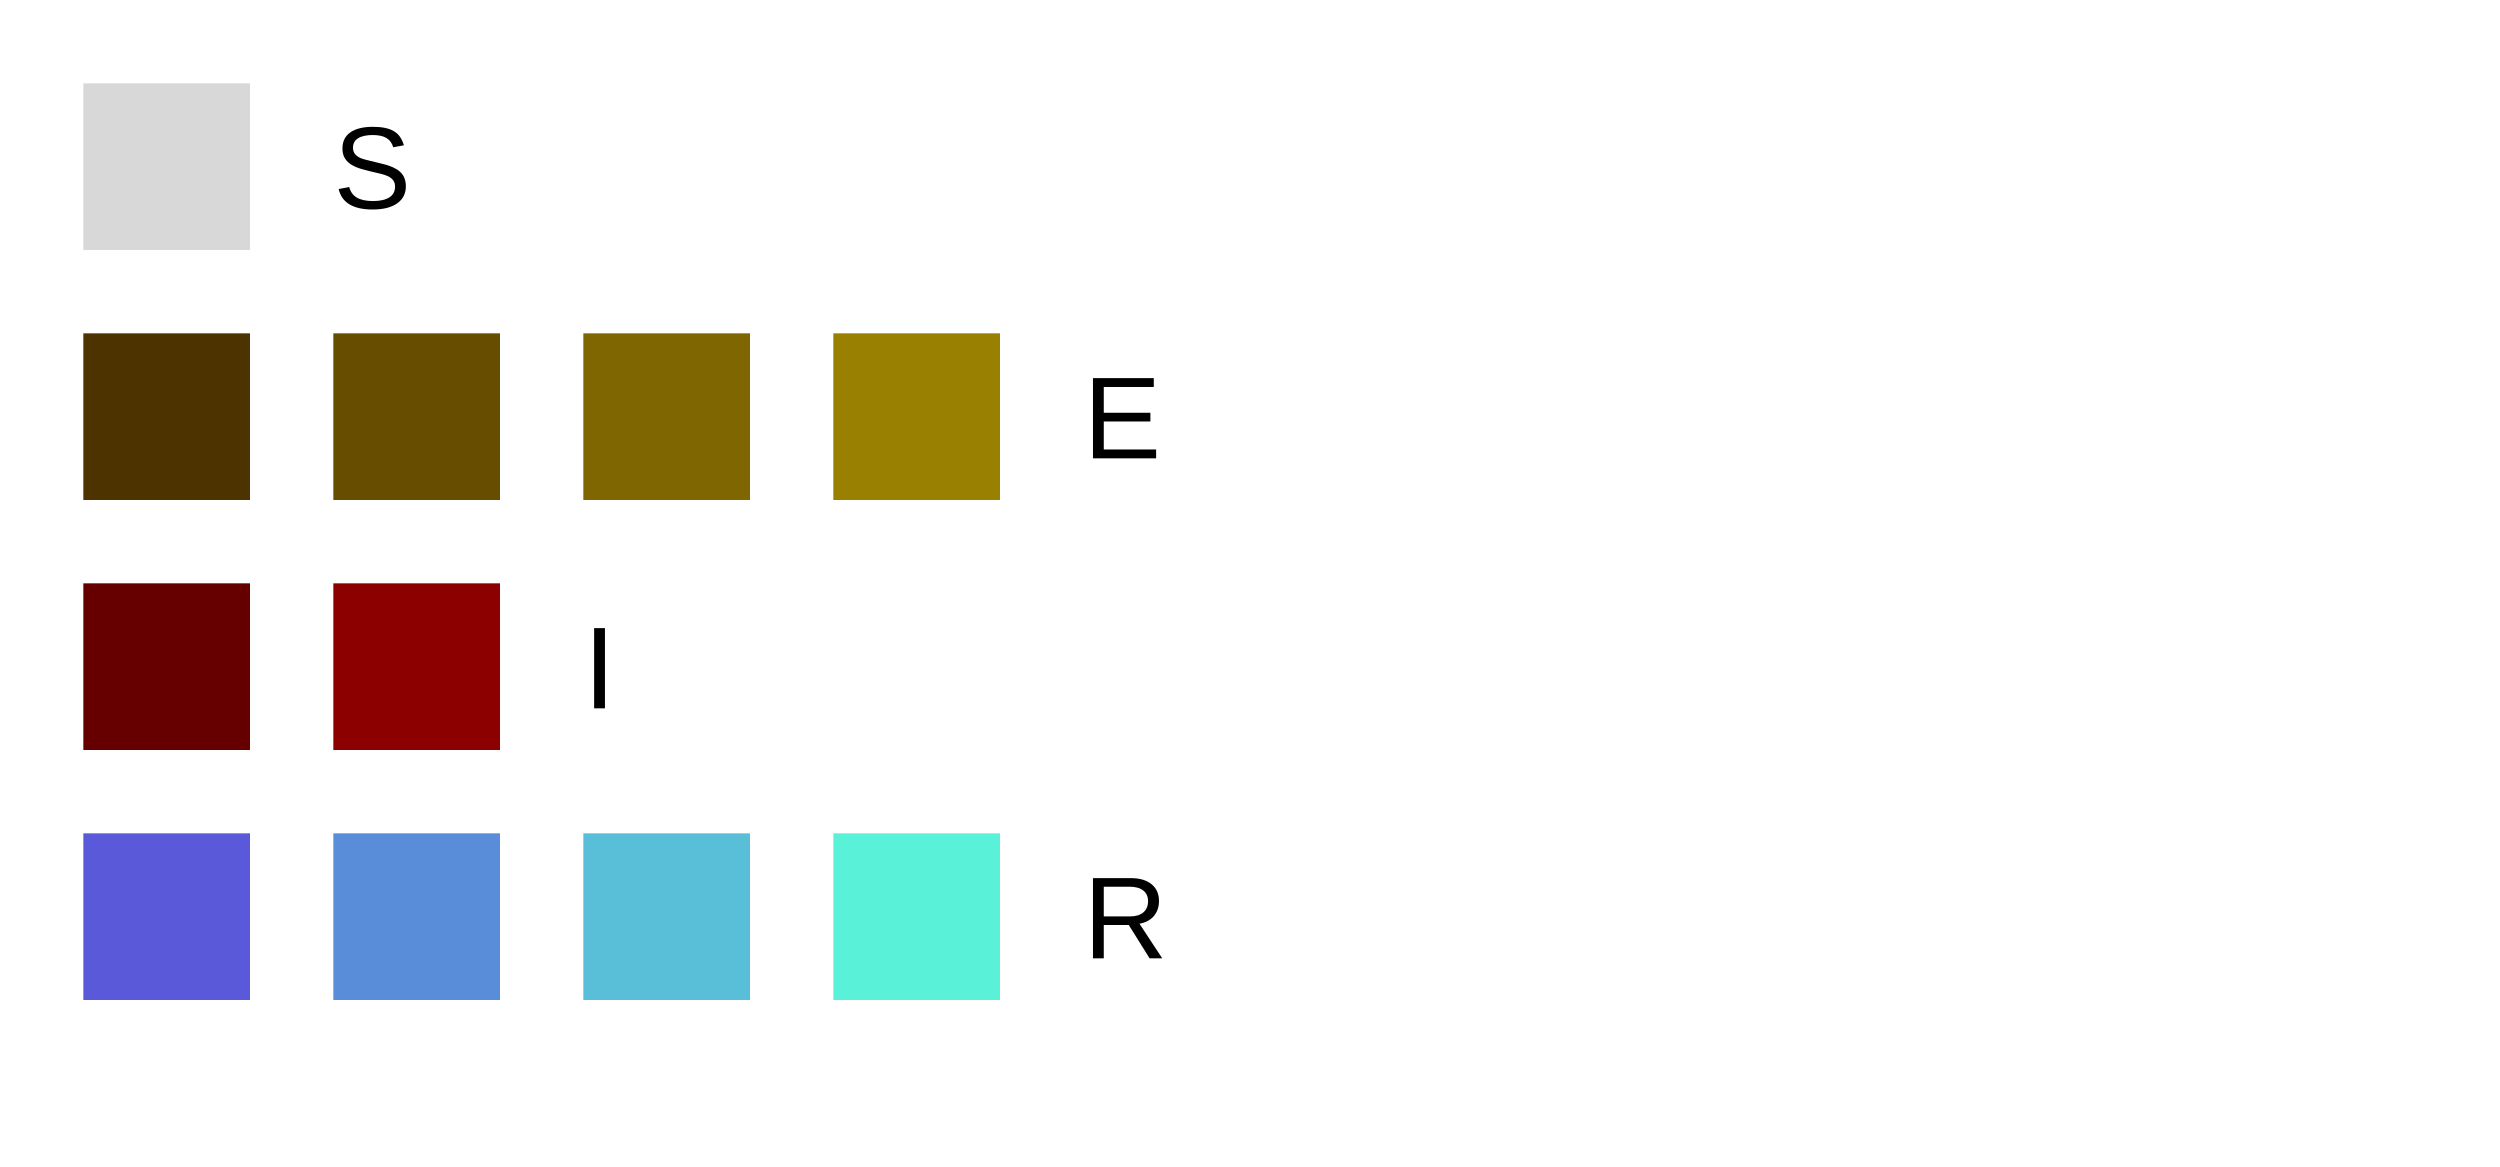
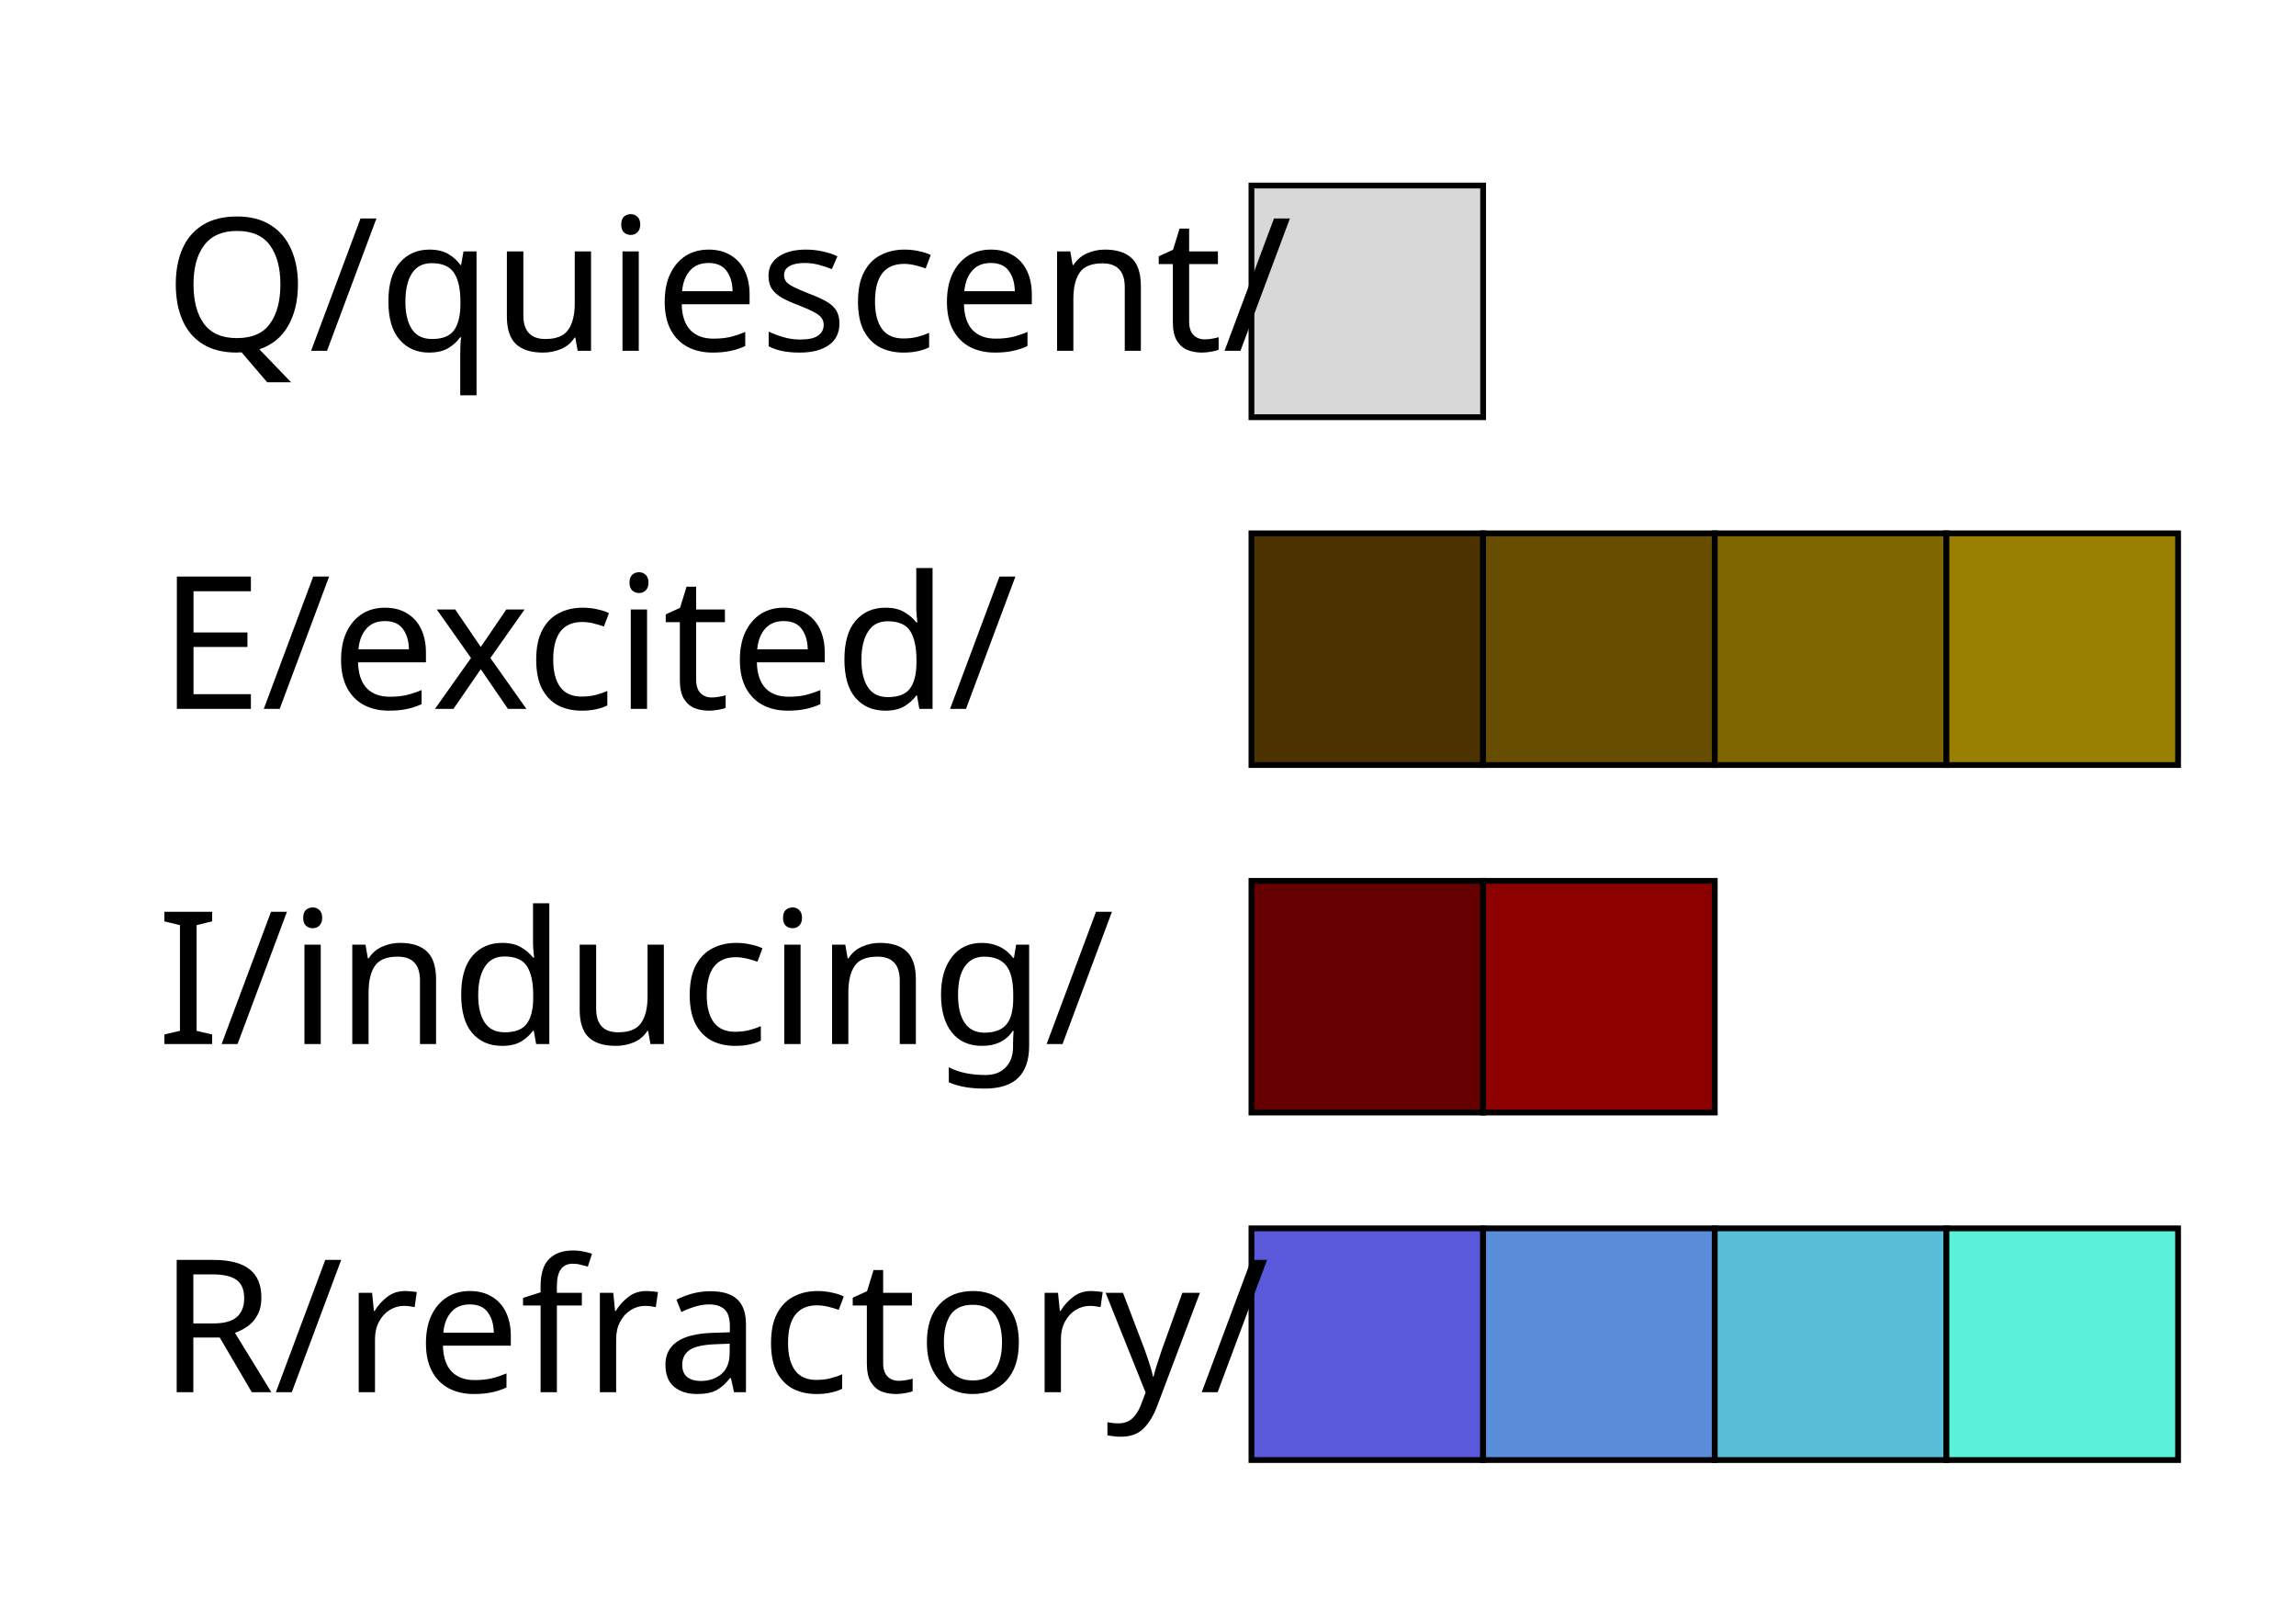
- <svg xmlns="http://www.w3.org/2000/svg" width="300" height="140">
-   <rect x="10" y="10" width="20" height="20" fill="rgb(216, 216, 216)" />
-   <text x="40" y="25" font-family="Arial" font-size="14" fill="black">S</text>
-   <rect x="10" y="40" width="20" height="20" fill="rgb(77, 51, 0)" />
-   <rect x="40" y="40" width="20" height="20" fill="rgb(102, 77, 0)" />
-   <rect x="70" y="40" width="20" height="20" fill="rgb(128, 102, 0)" />
-   <rect x="100" y="40" width="20" height="20" fill="rgb(153, 128, 0)" />
-   <text x="130" y="55" font-family="Arial" font-size="14" fill="black">E</text>
-   <rect x="10" y="70" width="20" height="20" fill="rgb(102, 0, 0)" />
-   <rect x="40" y="70" width="20" height="20" fill="rgb(140, 0, 0)" />
-   <text x="70" y="85" font-family="Arial" font-size="14" fill="black">I</text>
-   <rect x="10" y="100" width="20" height="20" fill="rgb(89, 89, 217)" />
-   <rect x="40" y="100" width="20" height="20" fill="rgb(89, 140, 217)" />
-   <rect x="70" y="100" width="20" height="20" fill="rgb(89, 191, 217)" />
-   <rect x="100" y="100" width="20" height="20" fill="rgb(89, 242, 217)" />
-   <text x="130" y="115" font-family="Arial" font-size="14" fill="black">R</text>
+ <svg xmlns="http://www.w3.org/2000/svg" width="198.224" height="140.015" version="1.1" id="svg11">
+   <defs id="defs11">
+     <rect x="-28.746" y="57.493" width="113.679" height="42.466" id="rect12" />
+   </defs>
+   <rect x="108.044" y="16.016" width="20" height="20" fill="#d8d8d8" id="rect1" style="stroke:#000000;stroke-width:0.5;stroke-dasharray:none;stroke-opacity:1" />
+   <g id="g13" transform="translate(10.04366,6.043656)">
+     <rect x="98" y="40" width="20" height="20" fill="#4d3300" id="rect2" style="stroke:#000000;stroke-width:0.5;stroke-dasharray:none;stroke-opacity:1" />
+     <rect x="118" y="40" width="20" height="20" fill="#664d00" id="rect3" style="stroke:#000000;stroke-width:0.5;stroke-dasharray:none;stroke-opacity:1" />
+     <rect x="138" y="40" width="20" height="20" fill="#806600" id="rect4" style="stroke:#000000;stroke-width:0.5;stroke-dasharray:none;stroke-opacity:1" />
+     <rect x="158" y="40" width="20" height="20" fill="#998000" id="rect5" style="stroke:#000000;stroke-width:0.5;stroke-dasharray:none;stroke-opacity:1" />
+   </g>
+   <g id="g14" transform="translate(10.04366,6.043656)">
+     <rect x="98" y="70" width="20" height="20" fill="#660000" id="rect6" style="stroke:#000000;stroke-width:0.5;stroke-dasharray:none;stroke-opacity:1" />
+     <rect x="118" y="70" width="20" height="20" fill="#8c0000" id="rect7" style="stroke:#000000;stroke-width:0.5;stroke-dasharray:none;stroke-opacity:1" />
+   </g>
+   <g id="g15" transform="translate(10.04366,6.043656)">
+     <rect x="98" y="100" width="20" height="20" fill="#5959d9" id="rect8" style="stroke:#000000;stroke-width:0.5;stroke-dasharray:none;stroke-opacity:1" />
+     <rect x="118" y="100" width="20" height="20" fill="#598cd9" id="rect9" style="stroke:#000000;stroke-width:0.5;stroke-dasharray:none;stroke-opacity:1" />
+     <rect x="138" y="100" width="20" height="20" fill="#59bfd9" id="rect10" style="stroke:#000000;stroke-width:0.5;stroke-dasharray:none;stroke-opacity:1" />
+     <rect x="158" y="100" width="20" height="20" fill="#59f2d9" id="rect11" style="stroke:#000000;stroke-width:0.5;stroke-dasharray:none;stroke-opacity:1" />
+   </g>
+   <text xml:space="preserve" style="font-style:normal;font-variant:normal;font-weight:normal;font-stretch:normal;font-size:16px;line-height:1.25;font-family:Carlito;-inkscape-font-specification:Carlito" x="14.208" y="30.282" id="text11">
+     <tspan id="tspan11" x="14.208" y="30.282">Q/quiescent/</tspan>
+     <tspan x="14.208" y="50.282" id="tspan12" />
+   </text>
+   <text xml:space="preserve" style="font-style:normal;font-variant:normal;font-weight:normal;font-stretch:normal;font-size:16px;line-height:1.25;font-family:Carlito;-inkscape-font-specification:Carlito" x="13.723" y="61.199" id="text11-4">
+     <tspan id="tspan11-6" x="13.723" y="61.199">E/excited/</tspan>
+     <tspan x="13.723" y="81.199" id="tspan12-5" />
+   </text>
+   <text xml:space="preserve" style="font-style:normal;font-variant:normal;font-weight:normal;font-stretch:normal;font-size:16px;line-height:1.25;font-family:Carlito;-inkscape-font-specification:Carlito" x="13.708" y="120.184" id="text11-4-2">
+     <tspan id="tspan11-6-3" x="13.708" y="120.184">R/refractory/</tspan>
+     <tspan x="13.708" y="140.184" id="tspan12-5-9" />
+   </text>
+   <text xml:space="preserve" style="font-style:normal;font-variant:normal;font-weight:normal;font-stretch:normal;font-size:16px;line-height:1.25;font-family:Carlito;-inkscape-font-specification:Carlito" x="13.551" y="90.131" id="text11-4-2-1">
+     <tspan id="tspan11-6-3-6" x="13.551" y="90.131">I/inducing/</tspan>
+     <tspan x="13.551" y="110.131" id="tspan12-5-9-7" />
+   </text>
+   <text xml:space="preserve" id="text12" style="font-size:16px;line-height:1.25;font-family:Arial;-inkscape-font-specification:Arial;white-space:pre;shape-inside:url(#rect12)" transform="translate(6.043656,6.043656)" />
</svg>
